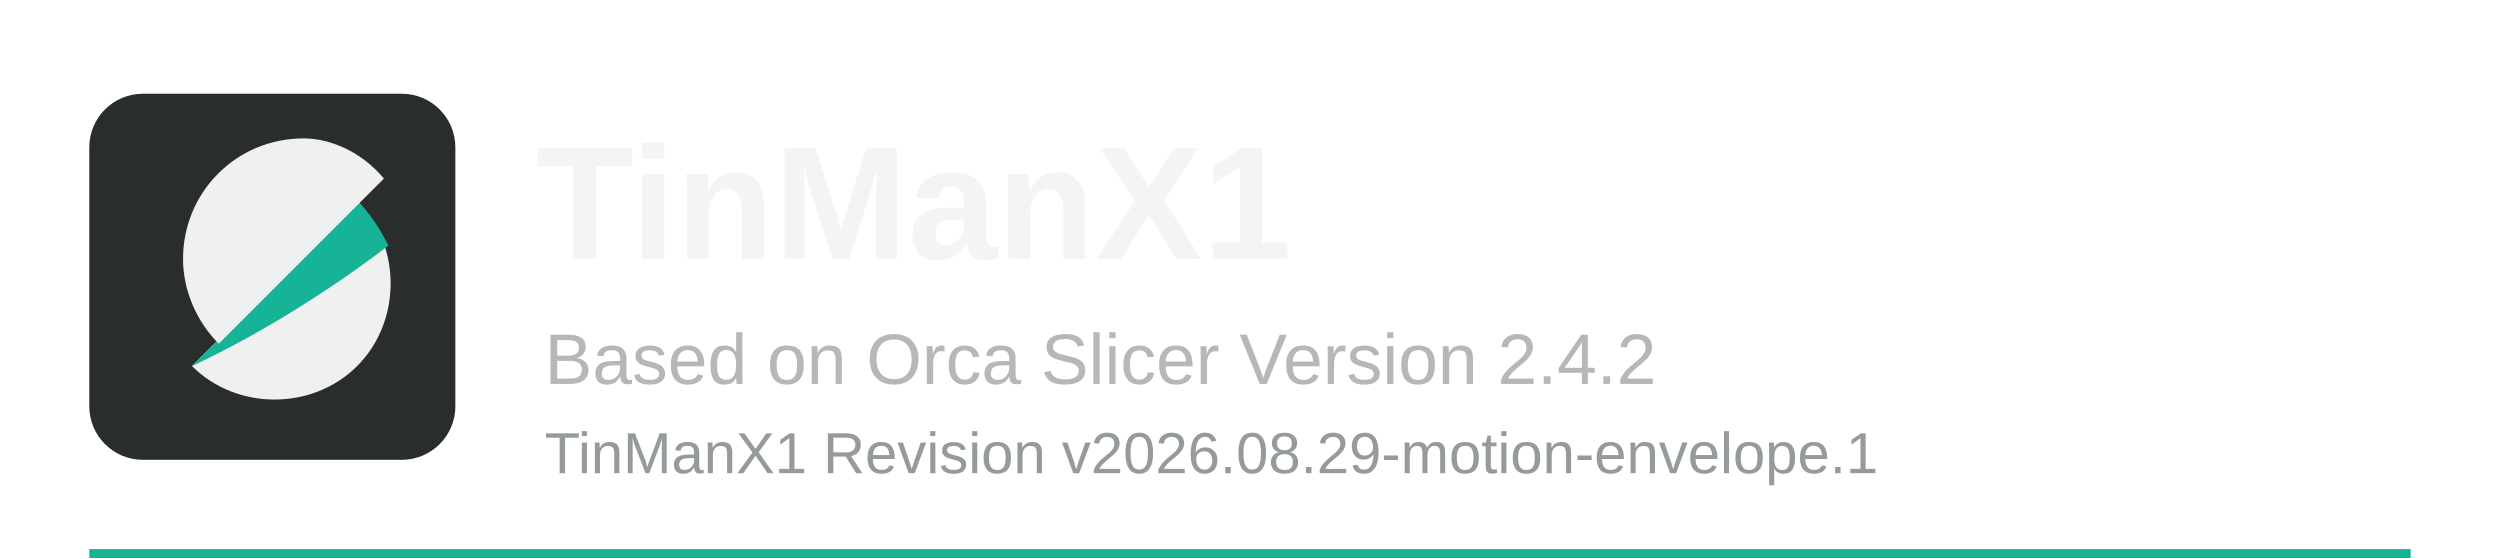
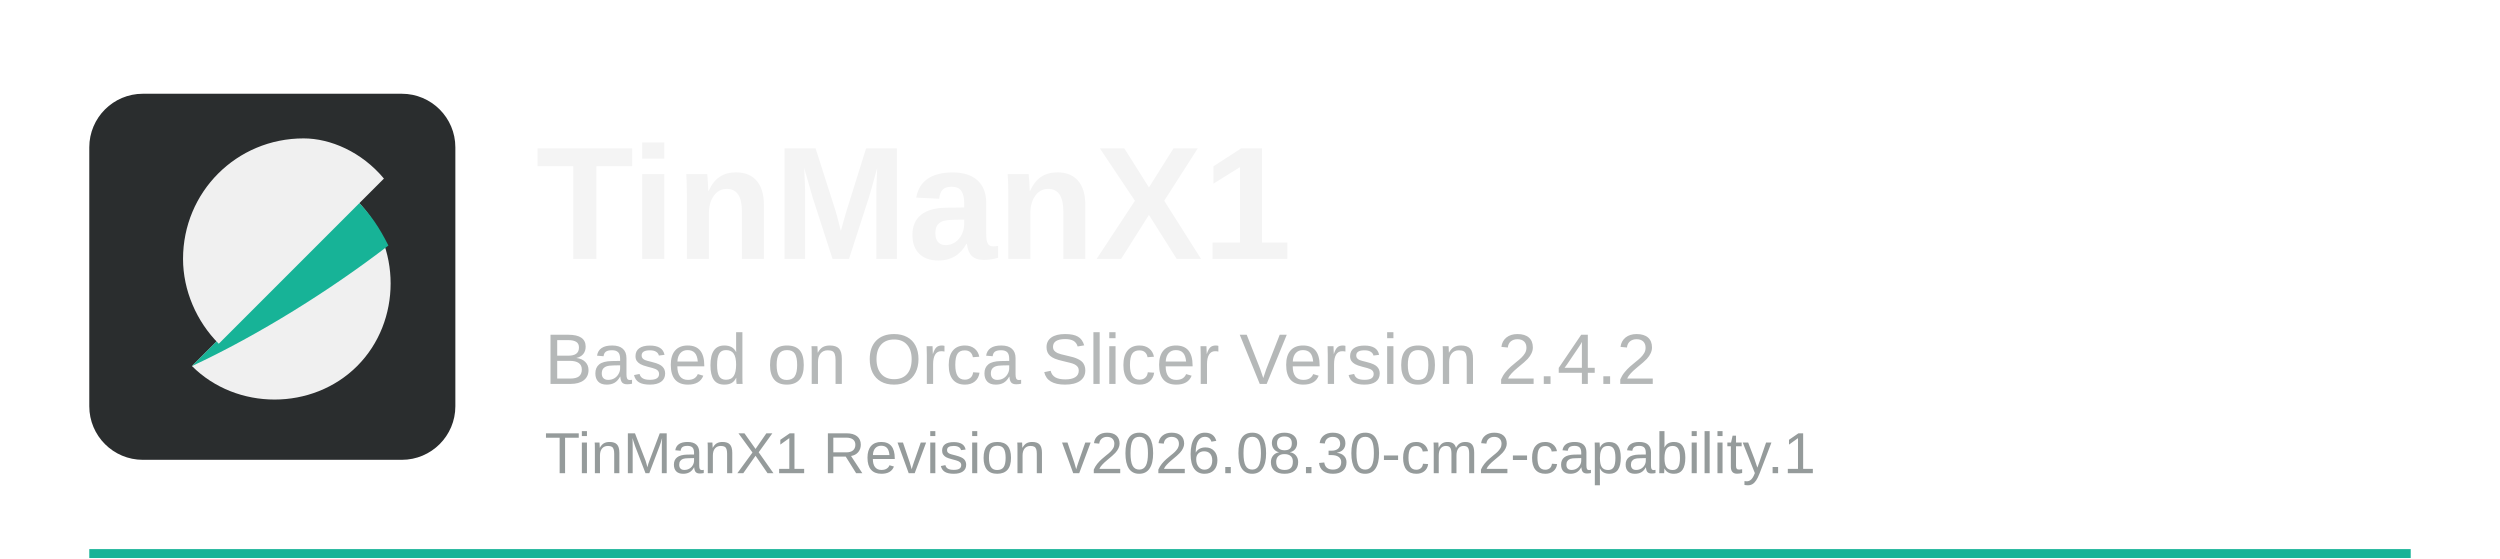
<svg xmlns="http://www.w3.org/2000/svg" width="560" height="125" viewBox="0 0 560 125">
  <rect x="20" y="123" width="520" height="2" fill="#17b397" />
  <rect x="20" y="21" width="82" height="82" rx="12" fill="#2a2d2e" />
  <path d="M43 82c10 10 27 10 37 0s10-27 0-37L43 82z" fill="#f0f0f0" />
  <path d="M80 45L43 82c15-7 31-17 44-27-2-4-4-7-7-10z" fill="#17b397" />
  <path d="M68 31c-15 0-27 12-27 27 0 7 3 14 8 19l37-37c-5-6-12-9-18-9z" fill="#f0f0f0" />
  <text x="120" y="58" font-family="Arial, Helvetica, sans-serif" font-size="36" font-weight="700" fill="#f4f4f4">TinManX1</text>
  <text x="122" y="86" font-family="Arial, Helvetica, sans-serif" font-size="16" fill="#b5b8b8">Based on Orca Slicer Version 2.4.2</text>
-   <text x="122" y="106" font-family="Arial, Helvetica, sans-serif" font-size="13" fill="#959b9b">TinManX1 Revision v2026.08.29-motion-envelope.1</text>
+   <text x="122" y="106" font-family="Arial, Helvetica, sans-serif" font-size="13" fill="#959b9b">TinManX1 Revision v2026.08.30-cm2-capability.1</text>
</svg>
